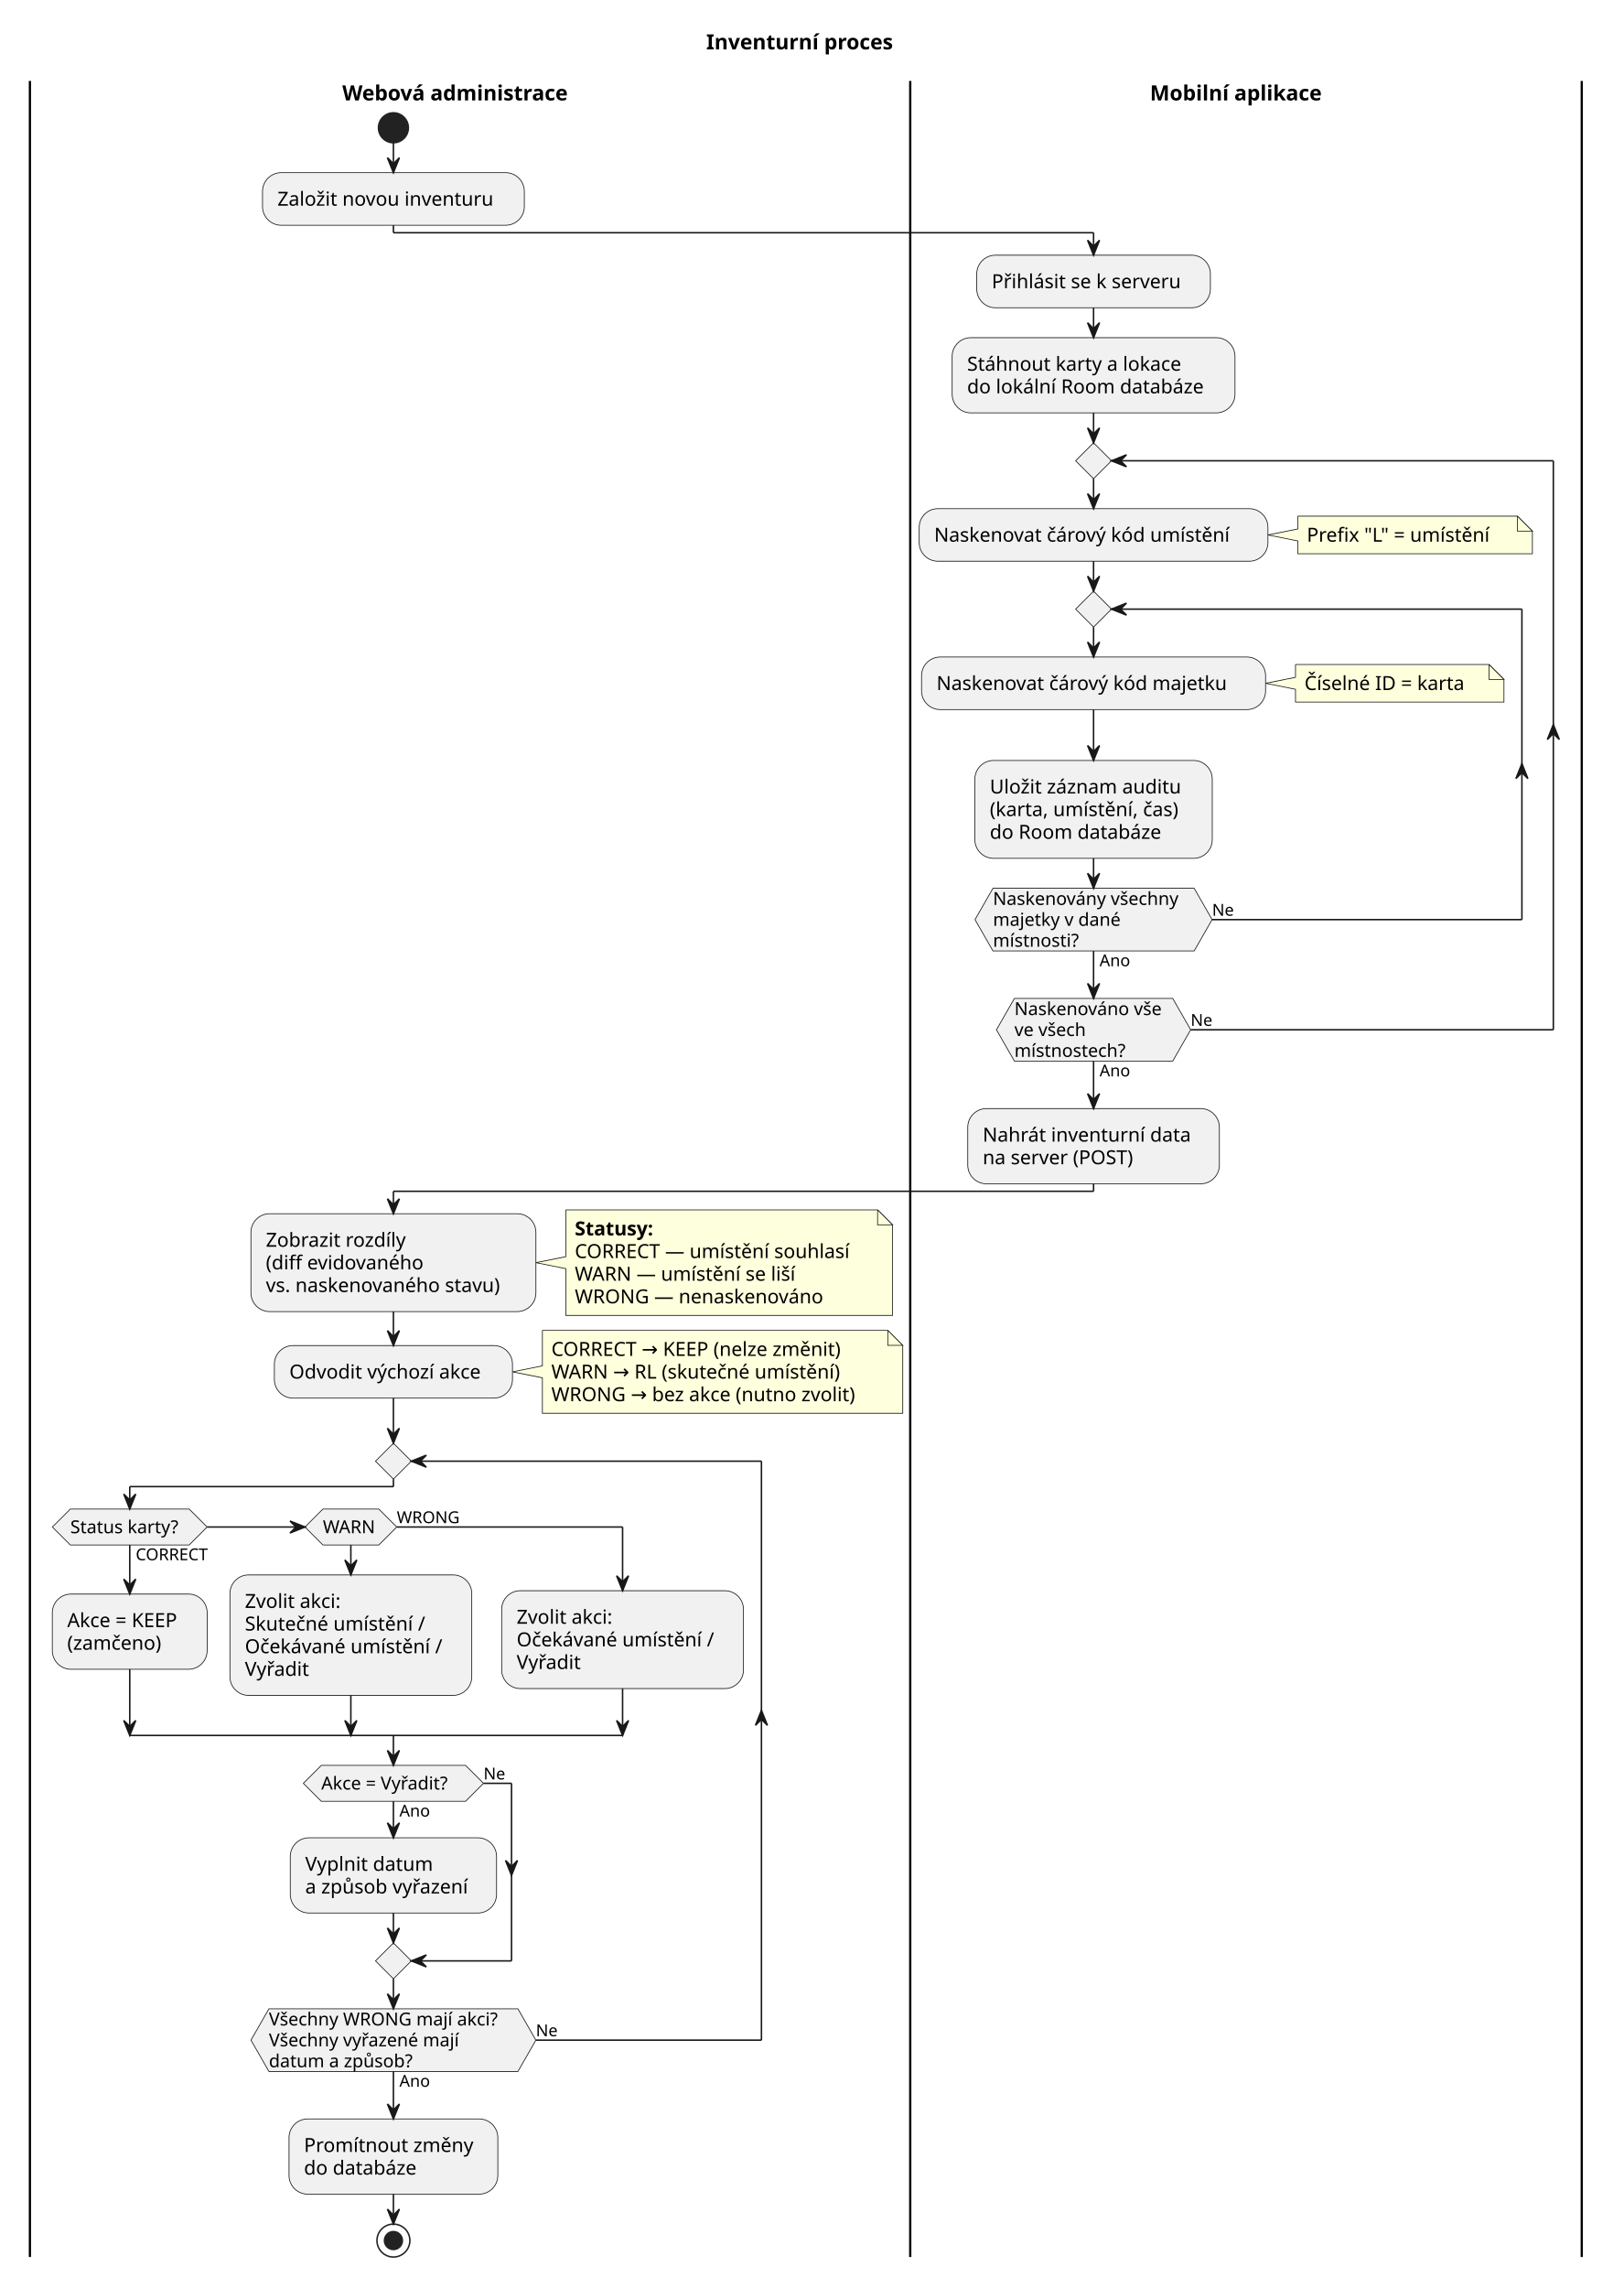
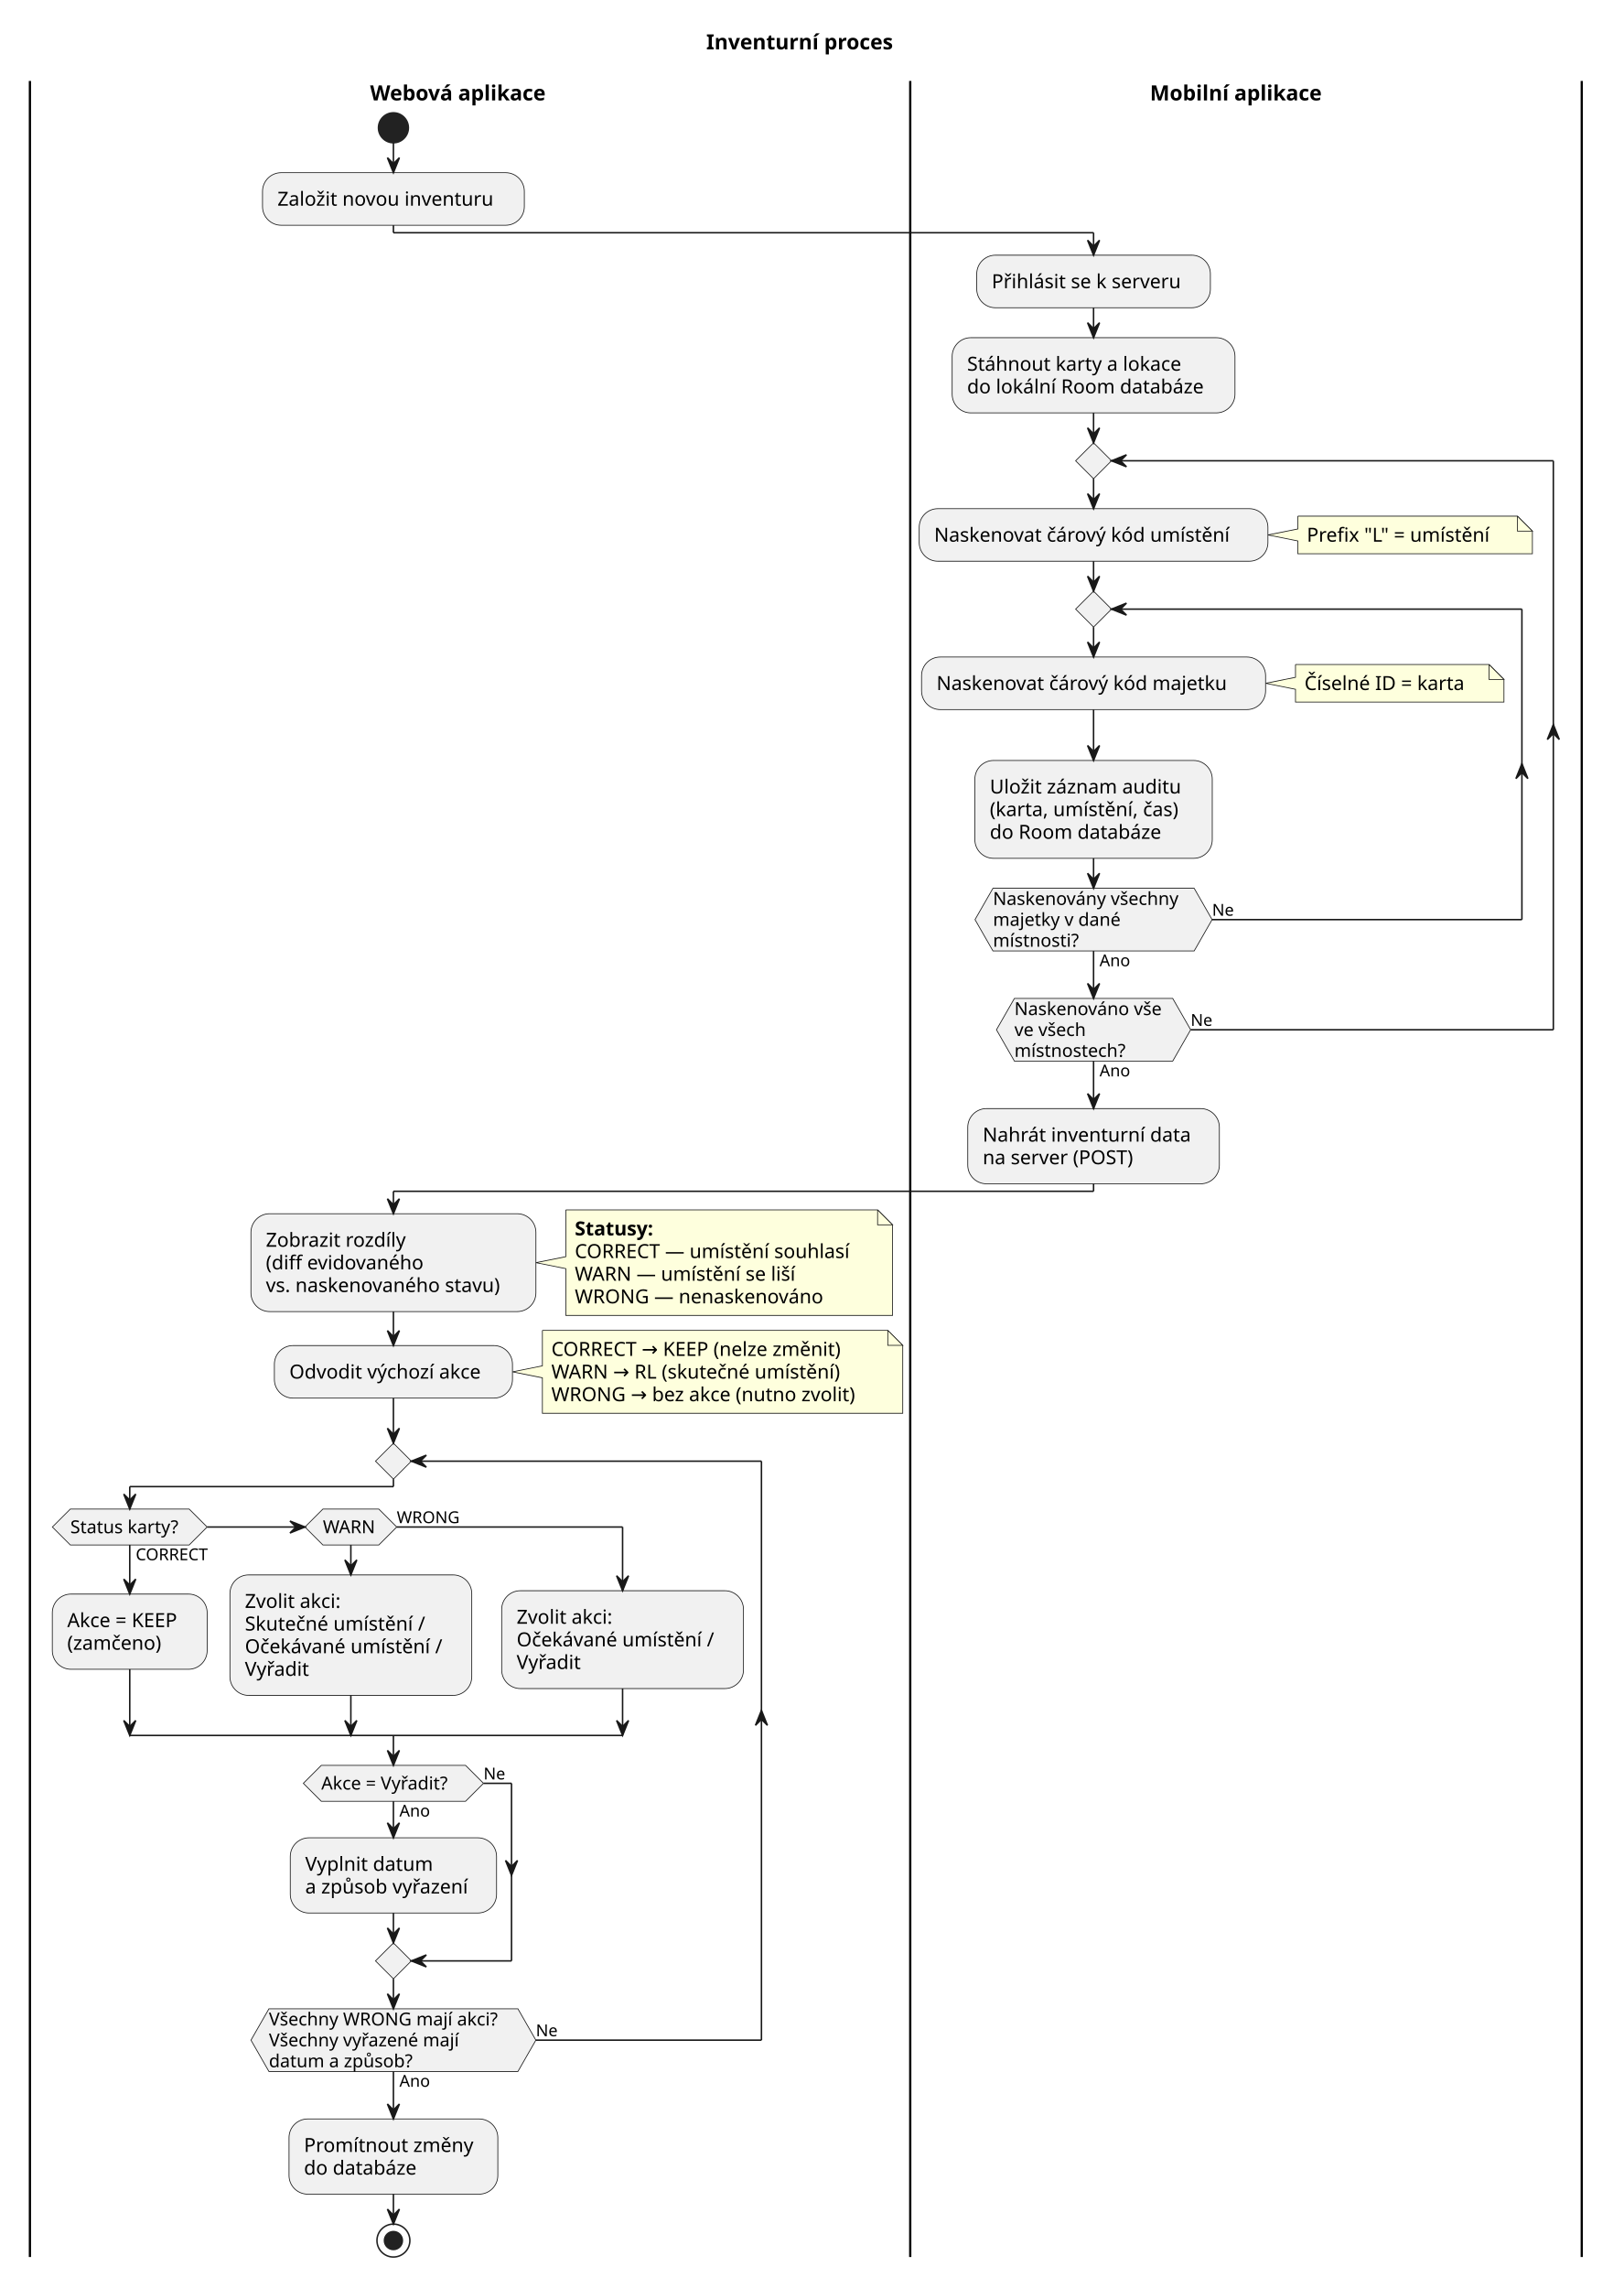
<svg xmlns="http://www.w3.org/2000/svg" contentStyleType="text/css" data-diagram-type="ACTIVITY" height="1529px" preserveAspectRatio="none" style="width:1085px;height:1529px;background:#FFFFFF;" version="1.1" viewBox="0 0 1085 1529" width="1085px" zoomAndPan="magnify">
  <defs />
  <g>
    <g class="title" data-source-line="6">
      <text fill="#000000" font-family="sans-serif" font-size="14" font-weight="700" lengthAdjust="spacing" textLength="139.638" x="472.075" y="32.995">Inventurní proces</text>
    </g>
    <rect fill="none" height="16.297" style="stroke:none;stroke-width:1;" width="1038.787" x="20" y="54.099" />
    <ellipse cx="262.989" cy="85.395" fill="#222222" rx="10" ry="10" style="stroke:#222222;stroke-width:1;" />
    <rect fill="#F1F1F1" height="35.133" rx="12.5" ry="12.5" style="stroke:#181818;stroke-width:0.5;" width="175.016" x="175.481" y="115.395" />
    <text fill="#000000" font-family="sans-serif" font-size="13" lengthAdjust="spacing" textLength="155.016" x="185.481" y="137.462">Založit novou inventuru</text>
    <path d="M378.235,808.527 L378.235,839.793 L358.235,843.793 L378.235,847.793 L378.235,879.059 A0,0 0 0 0 378.235,879.059 L596.64,879.059 A0,0 0 0 0 596.64,879.059 L596.64,818.527 L586.64,808.527 L378.235,808.527 A0,0 0 0 0 378.235,808.527" fill="#FEFFDD" style="stroke:#181818;stroke-width:0.5;" />
    <path d="M586.64,808.527 L586.64,818.527 L596.64,818.527 L586.64,808.527" fill="#FEFFDD" style="stroke:#181818;stroke-width:0.5;" />
    <text fill="#000000" font-family="sans-serif" font-size="13" font-weight="700" lengthAdjust="spacing" textLength="61.23" x="384.235" y="825.594">Statusy:</text>
    <text fill="#000000" font-family="sans-serif" font-size="13" lengthAdjust="spacing" textLength="197.406" x="384.235" y="840.727">CORRECT — umístění souhlasí</text>
    <text fill="#000000" font-family="sans-serif" font-size="13" lengthAdjust="spacing" textLength="158.647" x="384.235" y="855.86">WARN — umístění se liší</text>
    <text fill="#000000" font-family="sans-serif" font-size="13" lengthAdjust="spacing" textLength="175.97" x="384.235" y="870.993">WRONG — nenaskenováno</text>
    <rect fill="#F1F1F1" height="65.398" rx="12.5" ry="12.5" style="stroke:#181818;stroke-width:0.5;" width="190.492" x="167.743" y="811.094" />
    <text fill="#000000" font-family="sans-serif" font-size="13" lengthAdjust="spacing" textLength="101.378" x="177.743" y="833.161">Zobrazit rozdíly</text>
    <text fill="#000000" font-family="sans-serif" font-size="13" lengthAdjust="spacing" textLength="113.82" x="177.743" y="848.293">(diff evidovaného</text>
    <text fill="#000000" font-family="sans-serif" font-size="13" lengthAdjust="spacing" textLength="170.492" x="177.743" y="863.426">vs. naskenovaného stavu)</text>
    <path d="M362.569,889.059 L362.569,912.758 L342.569,916.758 L362.569,920.758 L362.569,944.457 A0,0 0 0 0 362.569,944.457 L603.458,944.457 A0,0 0 0 0 603.458,944.457 L603.458,899.059 L593.458,889.059 L362.569,889.059 A0,0 0 0 0 362.569,889.059" fill="#FEFFDD" style="stroke:#181818;stroke-width:0.5;" />
    <path d="M593.458,889.059 L593.458,899.059 L603.458,899.059 L593.458,889.059" fill="#FEFFDD" style="stroke:#181818;stroke-width:0.5;" />
    <text fill="#000000" font-family="sans-serif" font-size="13" lengthAdjust="spacing" textLength="212.069" x="368.569" y="906.125">CORRECT → KEEP (nelze změnit)</text>
    <text fill="#000000" font-family="sans-serif" font-size="13" lengthAdjust="spacing" textLength="209.6" x="368.569" y="921.258">WARN → RL (skutečné umístění)</text>
    <text fill="#000000" font-family="sans-serif" font-size="13" lengthAdjust="spacing" textLength="219.889" x="368.569" y="936.391">WRONG → bez akce (nutno zvolit)</text>
    <rect fill="#F1F1F1" height="35.133" rx="12.5" ry="12.5" style="stroke:#181818;stroke-width:0.5;" width="159.16" x="183.409" y="899.191" />
    <text fill="#000000" font-family="sans-serif" font-size="13" lengthAdjust="spacing" textLength="139.16" x="193.409" y="921.258">Odvodit výchozí akce</text>
    <polygon fill="#F1F1F1" points="47,1008.457,126.465,1008.457,138.465,1020.457,126.465,1032.457,47,1032.457,35,1020.457,47,1008.457" style="stroke:#181818;stroke-width:0.5;" />
    <text fill="#000000" font-family="sans-serif" font-size="11" lengthAdjust="spacing" textLength="52.975" x="90.732" y="1042.668">CORRECT</text>
    <text fill="#000000" font-family="sans-serif" font-size="12" lengthAdjust="spacing" textLength="79.465" x="47" y="1024.611">Status karty?</text>
    <rect fill="#F1F1F1" height="50.266" rx="12.5" ry="12.5" style="stroke:#181818;stroke-width:0.5;" width="103.516" x="34.974" y="1065.262" />
    <text fill="#000000" font-family="sans-serif" font-size="13" lengthAdjust="spacing" textLength="83.516" x="44.974" y="1087.329">Akce = KEEP</text>
    <text fill="#000000" font-family="sans-serif" font-size="13" lengthAdjust="spacing" textLength="68.936" x="44.974" y="1102.461">(zamčeno)</text>
    <polygon fill="#F1F1F1" points="215.837,1008.457,253.226,1008.457,265.226,1020.457,253.226,1032.457,215.837,1032.457,203.837,1020.457,215.837,1008.457" style="stroke:#181818;stroke-width:0.5;" />
    <text fill="#000000" font-family="sans-serif" font-size="12" lengthAdjust="spacing" textLength="37.389" x="215.837" y="1024.611">WARN</text>
    <text fill="#000000" font-family="sans-serif" font-size="11" lengthAdjust="spacing" textLength="43.93" x="265.226" y="1017.863">WRONG</text>
    <rect fill="#F1F1F1" height="80.531" rx="12.5" ry="12.5" style="stroke:#181818;stroke-width:0.5;" width="161.648" x="153.708" y="1052.457" />
    <text fill="#000000" font-family="sans-serif" font-size="13" lengthAdjust="spacing" textLength="71.64" x="163.708" y="1074.524">Zvolit akci:</text>
    <text fill="#000000" font-family="sans-serif" font-size="13" lengthAdjust="spacing" textLength="129.378" x="163.708" y="1089.657">Skutečné umístění /</text>
    <text fill="#000000" font-family="sans-serif" font-size="13" lengthAdjust="spacing" textLength="141.648" x="163.708" y="1104.79">Očekávané umístění /</text>
    <text fill="#000000" font-family="sans-serif" font-size="13" lengthAdjust="spacing" textLength="46.858" x="163.708" y="1119.922">Vyřadit</text>
    <rect fill="#F1F1F1" height="65.398" rx="12.5" ry="12.5" style="stroke:#181818;stroke-width:0.5;" width="161.648" x="335.356" y="1063.023" />
    <text fill="#000000" font-family="sans-serif" font-size="13" lengthAdjust="spacing" textLength="71.64" x="345.356" y="1085.09">Zvolit akci:</text>
    <text fill="#000000" font-family="sans-serif" font-size="13" lengthAdjust="spacing" textLength="141.648" x="345.356" y="1100.223">Očekávané umístění /</text>
    <text fill="#000000" font-family="sans-serif" font-size="13" lengthAdjust="spacing" textLength="46.858" x="345.356" y="1115.356">Vyřadit</text>
    <rect fill="#F1F1F1" height="50.266" rx="12.5" ry="12.5" style="stroke:#181818;stroke-width:0.5;" width="137.895" x="194.041" y="1228.145" />
    <text fill="#000000" font-family="sans-serif" font-size="13" lengthAdjust="spacing" textLength="91.749" x="204.041" y="1250.211">Vyplnit datum</text>
    <text fill="#000000" font-family="sans-serif" font-size="13" lengthAdjust="spacing" textLength="117.895" x="204.041" y="1265.344">a způsob vyřazení</text>
    <polygon fill="#F1F1F1" points="214.766,1179.742,311.212,1179.742,323.212,1191.742,311.212,1203.742,214.766,1203.742,202.766,1191.742,214.766,1179.742" style="stroke:#181818;stroke-width:0.5;" />
    <text fill="#000000" font-family="sans-serif" font-size="11" lengthAdjust="spacing" textLength="21.227" x="266.989" y="1213.953">Ano</text>
    <text fill="#000000" font-family="sans-serif" font-size="12" lengthAdjust="spacing" textLength="96.445" x="214.766" y="1195.897">Akce = Vyřadit?</text>
    <text fill="#000000" font-family="sans-serif" font-size="11" lengthAdjust="spacing" textLength="14.996" x="323.212" y="1189.148">Ne</text>
    <polygon fill="#F1F1F1" points="262.989,1298.41,274.989,1310.41,262.989,1322.41,250.989,1310.41,262.989,1298.41" style="stroke:#181818;stroke-width:0.5;" />
    <polygon fill="#F1F1F1" points="262.989,964.457,274.989,976.457,262.989,988.457,250.989,976.457,262.989,964.457" style="stroke:#181818;stroke-width:0.5;" />
    <polygon fill="#F1F1F1" points="179.771,1342.41,346.207,1342.41,358.207,1363.363,346.207,1384.316,179.771,1384.316,167.771,1363.363,179.771,1342.41" style="stroke:#181818;stroke-width:0.5;" />
    <text fill="#000000" font-family="sans-serif" font-size="11" lengthAdjust="spacing" textLength="21.227" x="266.989" y="1394.527">Ano</text>
    <text fill="#000000" font-family="sans-serif" font-size="12" lengthAdjust="spacing" textLength="166.435" x="179.771" y="1353.549">Všechny WRONG mají akci?</text>
    <text fill="#000000" font-family="sans-serif" font-size="12" lengthAdjust="spacing" textLength="139.254" x="179.771" y="1367.518">Všechny vyřazené mají</text>
    <text fill="#000000" font-family="sans-serif" font-size="12" lengthAdjust="spacing" textLength="103.055" x="179.771" y="1381.486">datum a způsob?</text>
    <text fill="#000000" font-family="sans-serif" font-size="11" lengthAdjust="spacing" textLength="14.996" x="358.207" y="1360.769">Ne</text>
    <rect fill="#F1F1F1" height="50.266" rx="12.5" ry="12.5" style="stroke:#181818;stroke-width:0.5;" width="139.59" x="193.194" y="1416.027" />
    <text fill="#000000" font-family="sans-serif" font-size="13" lengthAdjust="spacing" textLength="119.59" x="203.194" y="1438.094">Promítnout změny</text>
    <text fill="#000000" font-family="sans-serif" font-size="13" lengthAdjust="spacing" textLength="80.66" x="203.194" y="1453.227">do databáze</text>
    <ellipse cx="262.989" cy="1497.293" fill="none" rx="11" ry="11" style="stroke:#222222;stroke-width:1;" />
    <ellipse cx="262.989" cy="1497.293" fill="#222222" rx="6" ry="6" style="stroke:#222222;stroke-width:1;" />
    <line style="stroke:#000000;stroke-width:1.5;" x1="20" x2="20" y1="54.099" y2="1508.293" />
    <rect fill="#F1F1F1" height="35.133" rx="12.5" ry="12.5" style="stroke:#181818;stroke-width:0.5;" width="156.183" x="652.918" y="170.528" />
    <text fill="#000000" font-family="sans-serif" font-size="13" lengthAdjust="spacing" textLength="136.183" x="662.918" y="192.595">Přihlásit se k serveru</text>
    <rect fill="#F1F1F1" height="50.266" rx="12.5" ry="12.5" style="stroke:#181818;stroke-width:0.5;" width="189.051" x="636.484" y="225.661" />
    <text fill="#000000" font-family="sans-serif" font-size="13" lengthAdjust="spacing" textLength="155.283" x="646.484" y="247.728">Stáhnout karty a lokace</text>
    <text fill="#000000" font-family="sans-serif" font-size="13" lengthAdjust="spacing" textLength="169.051" x="646.484" y="262.861">do lokální Room databáze</text>
    <path d="M867.561,344.927 L867.561,353.493 L847.561,357.493 L867.561,361.493 L867.561,370.06 A0,0 0 0 0 867.561,370.06 L1024.351,370.06 A0,0 0 0 0 1024.351,370.06 L1024.351,354.927 L1014.351,344.927 L867.561,344.927 A0,0 0 0 0 867.561,344.927" fill="#FEFFDD" style="stroke:#181818;stroke-width:0.5;" />
    <path d="M1014.351,344.927 L1014.351,354.927 L1024.351,354.927 L1014.351,344.927" fill="#FEFFDD" style="stroke:#181818;stroke-width:0.5;" />
    <text fill="#000000" font-family="sans-serif" font-size="13" lengthAdjust="spacing" textLength="135.789" x="873.561" y="361.994">Prefix "L" = umístění</text>
    <rect fill="#F1F1F1" height="35.133" rx="12.5" ry="12.5" style="stroke:#181818;stroke-width:0.5;" width="233.103" x="614.458" y="339.927" />
    <text fill="#000000" font-family="sans-serif" font-size="13" lengthAdjust="spacing" textLength="213.103" x="624.458" y="361.994">Naskenovat čárový kód umístění</text>
    <path d="M865.997,444.06 L865.997,452.626 L845.997,456.626 L865.997,460.626 L865.997,469.192 A0,0 0 0 0 865.997,469.192 L1005.342,469.192 A0,0 0 0 0 1005.342,469.192 L1005.342,454.06 L995.342,444.06 L865.997,444.06 A0,0 0 0 0 865.997,444.06" fill="#FEFFDD" style="stroke:#181818;stroke-width:0.5;" />
    <path d="M995.342,444.06 L995.342,454.06 L1005.342,454.06 L995.342,444.06" fill="#FEFFDD" style="stroke:#181818;stroke-width:0.5;" />
    <text fill="#000000" font-family="sans-serif" font-size="13" lengthAdjust="spacing" textLength="118.346" x="871.997" y="461.127">Číselné ID = karta</text>
    <rect fill="#F1F1F1" height="35.133" rx="12.5" ry="12.5" style="stroke:#181818;stroke-width:0.5;" width="229.974" x="616.023" y="439.06" />
    <text fill="#000000" font-family="sans-serif" font-size="13" lengthAdjust="spacing" textLength="209.974" x="626.023" y="461.127">Naskenovat čárový kód majetku</text>
    <rect fill="#F1F1F1" height="65.398" rx="12.5" ry="12.5" style="stroke:#181818;stroke-width:0.5;" width="158.696" x="651.662" y="508.196" />
    <text fill="#000000" font-family="sans-serif" font-size="13" lengthAdjust="spacing" textLength="136.767" x="661.662" y="530.263">Uložit záznam auditu</text>
    <text fill="#000000" font-family="sans-serif" font-size="13" lengthAdjust="spacing" textLength="138.696" x="661.662" y="545.396">(karta, umístění, čas)</text>
    <text fill="#000000" font-family="sans-serif" font-size="13" lengthAdjust="spacing" textLength="122.395" x="661.662" y="560.529">do Room databáze</text>
    <polygon fill="#F1F1F1" points="731.01,395.06,743.01,407.06,731.01,419.06,719.01,407.06,731.01,395.06" style="stroke:#181818;stroke-width:0.5;" />
    <polygon fill="#F1F1F1" points="663.768,593.595,798.252,593.595,810.252,614.548,798.252,635.501,663.768,635.501,651.768,614.548,663.768,593.595" style="stroke:#181818;stroke-width:0.5;" />
    <text fill="#000000" font-family="sans-serif" font-size="11" lengthAdjust="spacing" textLength="21.227" x="735.01" y="645.711">Ano</text>
    <text fill="#000000" font-family="sans-serif" font-size="12" lengthAdjust="spacing" textLength="134.484" x="663.768" y="604.733">Naskenovány všechny</text>
    <text fill="#000000" font-family="sans-serif" font-size="12" lengthAdjust="spacing" textLength="93.205" x="663.768" y="618.702">majetky v dané</text>
    <text fill="#000000" font-family="sans-serif" font-size="12" lengthAdjust="spacing" textLength="61.588" x="663.768" y="632.671">místnosti?</text>
    <text fill="#000000" font-family="sans-serif" font-size="11" lengthAdjust="spacing" textLength="14.996" x="810.252" y="611.954">Ne</text>
    <polygon fill="#F1F1F1" points="731.01,295.927,743.01,307.927,731.01,319.927,719.01,307.927,731.01,295.927" style="stroke:#181818;stroke-width:0.5;" />
    <polygon fill="#F1F1F1" points="678.102,667.211,783.917,667.211,795.917,688.165,783.917,709.118,678.102,709.118,666.102,688.165,678.102,667.211" style="stroke:#181818;stroke-width:0.5;" />
    <text fill="#000000" font-family="sans-serif" font-size="11" lengthAdjust="spacing" textLength="21.227" x="735.01" y="719.328">Ano</text>
    <text fill="#000000" font-family="sans-serif" font-size="12" lengthAdjust="spacing" textLength="105.814" x="678.102" y="678.35">Naskenováno vše</text>
    <text fill="#000000" font-family="sans-serif" font-size="12" lengthAdjust="spacing" textLength="53.238" x="678.102" y="692.319">ve všech</text>
    <text fill="#000000" font-family="sans-serif" font-size="12" lengthAdjust="spacing" textLength="79.84" x="678.102" y="706.288">místnostech?</text>
    <text fill="#000000" font-family="sans-serif" font-size="11" lengthAdjust="spacing" textLength="14.996" x="795.917" y="685.57">Ne</text>
    <rect fill="#F1F1F1" height="50.266" rx="12.5" ry="12.5" style="stroke:#181818;stroke-width:0.5;" width="168.199" x="646.91" y="740.828" />
    <text fill="#000000" font-family="sans-serif" font-size="13" lengthAdjust="spacing" textLength="148.199" x="656.91" y="762.895">Nahrát inventurní data</text>
    <text fill="#000000" font-family="sans-serif" font-size="13" lengthAdjust="spacing" textLength="110.03" x="656.91" y="778.028">na server (POST)</text>
    <line style="stroke:#000000;stroke-width:1.5;" x1="608.458" x2="608.458" y1="54.099" y2="1508.293" />
    <line style="stroke:#000000;stroke-width:1.5;" x1="1057.351" x2="1057.351" y1="54.099" y2="1508.293" />
    <line style="stroke:#181818;stroke-width:1;" x1="262.989" x2="262.989" y1="95.395" y2="115.395" />
    <polygon fill="#181818" points="258.989,105.395,262.989,115.395,266.989,105.395,262.989,109.395" style="stroke:#181818;stroke-width:1;" />
    <line style="stroke:#181818;stroke-width:1;" x1="262.989" x2="262.989" y1="876.492" y2="899.191" />
    <polygon fill="#181818" points="258.989,889.191,262.989,899.191,266.989,889.191,262.989,893.191" style="stroke:#181818;stroke-width:1;" />
    <line style="stroke:#181818;stroke-width:1;" x1="86.732" x2="86.732" y1="1032.457" y2="1065.262" />
    <polygon fill="#181818" points="82.732,1055.262,86.732,1065.262,90.732,1055.262,86.732,1059.262" style="stroke:#181818;stroke-width:1;" />
    <line style="stroke:#181818;stroke-width:1;" x1="86.732" x2="86.732" y1="1115.527" y2="1159.742" />
    <polygon fill="#181818" points="82.732,1149.742,86.732,1159.742,90.732,1149.742,86.732,1153.742" style="stroke:#181818;stroke-width:1;" />
    <line style="stroke:#181818;stroke-width:1;" x1="234.531" x2="234.531" y1="1032.457" y2="1052.457" />
    <polygon fill="#181818" points="230.531,1042.457,234.531,1052.457,238.531,1042.457,234.531,1046.457" style="stroke:#181818;stroke-width:1;" />
    <line style="stroke:#181818;stroke-width:1;" x1="234.531" x2="234.531" y1="1132.988" y2="1159.742" />
    <polygon fill="#181818" points="230.531,1149.742,234.531,1159.742,238.531,1149.742,234.531,1153.742" style="stroke:#181818;stroke-width:1;" />
    <line style="stroke:#181818;stroke-width:1;" x1="138.465" x2="203.837" y1="1020.457" y2="1020.457" />
    <polygon fill="#181818" points="193.837,1016.457,203.837,1020.457,193.837,1024.457,197.837,1020.457" style="stroke:#181818;stroke-width:1;" />
    <line style="stroke:#181818;stroke-width:1;" x1="262.989" x2="262.989" y1="988.457" y2="993.457" />
    <line style="stroke:#181818;stroke-width:1;" x1="262.989" x2="86.732" y1="993.457" y2="993.457" />
    <line style="stroke:#181818;stroke-width:1;" x1="86.732" x2="86.732" y1="993.457" y2="1008.457" />
    <polygon fill="#181818" points="82.732,998.457,86.732,1008.457,90.732,998.457,86.732,1002.457" style="stroke:#181818;stroke-width:1;" />
    <line style="stroke:#181818;stroke-width:1;" x1="265.226" x2="416.179" y1="1020.457" y2="1020.457" />
    <line style="stroke:#181818;stroke-width:1;" x1="416.179" x2="416.179" y1="1020.457" y2="1063.023" />
    <polygon fill="#181818" points="412.179,1053.023,416.179,1063.023,420.179,1053.023,416.179,1057.023" style="stroke:#181818;stroke-width:1;" />
    <line style="stroke:#181818;stroke-width:1;" x1="416.179" x2="416.179" y1="1128.422" y2="1159.742" />
    <polygon fill="#181818" points="412.179,1149.742,416.179,1159.742,420.179,1149.742,416.179,1153.742" style="stroke:#181818;stroke-width:1;" />
    <line style="stroke:#181818;stroke-width:1;" x1="86.732" x2="416.179" y1="1159.742" y2="1159.742" />
    <line style="stroke:#181818;stroke-width:1;" x1="262.989" x2="262.989" y1="1203.742" y2="1228.145" />
    <polygon fill="#181818" points="258.989,1218.145,262.989,1228.145,266.989,1218.145,262.989,1222.145" style="stroke:#181818;stroke-width:1;" />
    <line style="stroke:#181818;stroke-width:1;" x1="323.212" x2="341.936" y1="1191.742" y2="1191.742" />
    <polygon fill="#181818" points="337.936,1243.277,341.936,1253.277,345.936,1243.277,341.936,1247.277" style="stroke:#181818;stroke-width:1;" />
    <line style="stroke:#181818;stroke-width:1;" x1="341.936" x2="341.936" y1="1191.742" y2="1310.41" />
    <line style="stroke:#181818;stroke-width:1;" x1="341.936" x2="274.989" y1="1310.41" y2="1310.41" />
    <polygon fill="#181818" points="284.989,1306.41,274.989,1310.41,284.989,1314.41,280.989,1310.41" style="stroke:#181818;stroke-width:1;" />
    <line style="stroke:#181818;stroke-width:1;" x1="262.989" x2="262.989" y1="1278.41" y2="1298.41" />
    <polygon fill="#181818" points="258.989,1288.41,262.989,1298.41,266.989,1288.41,262.989,1292.41" style="stroke:#181818;stroke-width:1;" />
    <line style="stroke:#181818;stroke-width:1;" x1="262.989" x2="262.989" y1="1159.742" y2="1179.742" />
    <polygon fill="#181818" points="258.989,1169.742,262.989,1179.742,266.989,1169.742,262.989,1173.742" style="stroke:#181818;stroke-width:1;" />
    <line style="stroke:#181818;stroke-width:1;" x1="358.207" x2="509.003" y1="1363.363" y2="1363.363" />
    <polygon fill="#181818" points="505.003,1152.988,509.003,1142.988,513.003,1152.988,509.003,1148.988" style="stroke:#181818;stroke-width:1;" />
    <line style="stroke:#181818;stroke-width:1;" x1="509.003" x2="509.003" y1="976.457" y2="1363.363" />
    <line style="stroke:#181818;stroke-width:1;" x1="509.003" x2="274.989" y1="976.457" y2="976.457" />
    <polygon fill="#181818" points="284.989,972.457,274.989,976.457,284.989,980.457,280.989,976.457" style="stroke:#181818;stroke-width:1;" />
    <line style="stroke:#181818;stroke-width:1;" x1="262.989" x2="262.989" y1="1322.41" y2="1342.41" />
    <polygon fill="#181818" points="258.989,1332.41,262.989,1342.41,266.989,1332.41,262.989,1336.41" style="stroke:#181818;stroke-width:1;" />
    <line style="stroke:#181818;stroke-width:1;" x1="262.989" x2="262.989" y1="934.324" y2="964.457" />
    <polygon fill="#181818" points="258.989,954.457,262.989,964.457,266.989,954.457,262.989,958.457" style="stroke:#181818;stroke-width:1;" />
    <line style="stroke:#181818;stroke-width:1;" x1="262.989" x2="262.989" y1="1384.316" y2="1416.027" />
    <polygon fill="#181818" points="258.989,1406.027,262.989,1416.027,266.989,1406.027,262.989,1410.027" style="stroke:#181818;stroke-width:1;" />
    <line style="stroke:#181818;stroke-width:1;" x1="262.989" x2="262.989" y1="1466.293" y2="1486.293" />
    <polygon fill="#181818" points="258.989,1476.293,262.989,1486.293,266.989,1476.293,262.989,1480.293" style="stroke:#181818;stroke-width:1;" />
    <line style="stroke:#181818;stroke-width:1;" x1="731.01" x2="731.01" y1="205.661" y2="225.661" />
    <polygon fill="#181818" points="727.01,215.661,731.01,225.661,735.01,215.661,731.01,219.661" style="stroke:#181818;stroke-width:1;" />
    <line style="stroke:#181818;stroke-width:1;" x1="731.01" x2="731.01" y1="474.192" y2="508.196" />
    <polygon fill="#181818" points="727.01,498.196,731.01,508.196,735.01,498.196,731.01,502.196" style="stroke:#181818;stroke-width:1;" />
    <line style="stroke:#181818;stroke-width:1;" x1="731.01" x2="731.01" y1="419.06" y2="439.06" />
    <polygon fill="#181818" points="727.01,429.06,731.01,439.06,735.01,429.06,731.01,433.06" style="stroke:#181818;stroke-width:1;" />
    <line style="stroke:#181818;stroke-width:1;" x1="810.252" x2="1017.342" y1="614.548" y2="614.548" />
    <polygon fill="#181818" points="1013.342,520.306,1017.342,510.306,1021.342,520.306,1017.342,516.306" style="stroke:#181818;stroke-width:1;" />
    <line style="stroke:#181818;stroke-width:1;" x1="1017.342" x2="1017.342" y1="407.06" y2="614.548" />
    <line style="stroke:#181818;stroke-width:1;" x1="1017.342" x2="743.01" y1="407.06" y2="407.06" />
    <polygon fill="#181818" points="753.01,403.06,743.01,407.06,753.01,411.06,749.01,407.06" style="stroke:#181818;stroke-width:1;" />
    <line style="stroke:#181818;stroke-width:1;" x1="731.01" x2="731.01" y1="573.595" y2="593.595" />
    <polygon fill="#181818" points="727.01,583.595,731.01,593.595,735.01,583.595,731.01,587.595" style="stroke:#181818;stroke-width:1;" />
    <line style="stroke:#181818;stroke-width:1;" x1="731.01" x2="731.01" y1="375.06" y2="395.06" />
    <polygon fill="#181818" points="727.01,385.06,731.01,395.06,735.01,385.06,731.01,389.06" style="stroke:#181818;stroke-width:1;" />
    <line style="stroke:#181818;stroke-width:1;" x1="731.01" x2="731.01" y1="319.927" y2="339.927" />
    <polygon fill="#181818" points="727.01,329.927,731.01,339.927,735.01,329.927,731.01,333.927" style="stroke:#181818;stroke-width:1;" />
    <line style="stroke:#181818;stroke-width:1;" x1="795.917" x2="1038.351" y1="688.165" y2="688.165" />
    <polygon fill="#181818" points="1034.351,494.192,1038.351,484.192,1042.351,494.192,1038.351,490.192" style="stroke:#181818;stroke-width:1;" />
    <line style="stroke:#181818;stroke-width:1;" x1="1038.351" x2="1038.351" y1="307.927" y2="688.165" />
    <line style="stroke:#181818;stroke-width:1;" x1="1038.351" x2="743.01" y1="307.927" y2="307.927" />
    <polygon fill="#181818" points="753.01,303.927,743.01,307.927,753.01,311.927,749.01,307.927" style="stroke:#181818;stroke-width:1;" />
    <line style="stroke:#181818;stroke-width:1;" x1="731.01" x2="731.01" y1="635.501" y2="667.211" />
    <polygon fill="#181818" points="727.01,657.211,731.01,667.211,735.01,657.211,731.01,661.211" style="stroke:#181818;stroke-width:1;" />
    <line style="stroke:#181818;stroke-width:1;" x1="731.01" x2="731.01" y1="275.927" y2="295.927" />
    <polygon fill="#181818" points="727.01,285.927,731.01,295.927,735.01,285.927,731.01,289.927" style="stroke:#181818;stroke-width:1;" />
    <line style="stroke:#181818;stroke-width:1;" x1="731.01" x2="731.01" y1="709.118" y2="740.828" />
    <polygon fill="#181818" points="727.01,730.828,731.01,740.828,735.01,730.828,731.01,734.828" style="stroke:#181818;stroke-width:1;" />
    <line style="stroke:#181818;stroke-width:1;" x1="262.989" x2="262.989" y1="150.528" y2="155.528" />
    <line style="stroke:#181818;stroke-width:1;" x1="262.989" x2="731.01" y1="155.528" y2="155.528" />
    <line style="stroke:#181818;stroke-width:1;" x1="731.01" x2="731.01" y1="155.528" y2="170.528" />
    <polygon fill="#181818" points="727.01,160.528,731.01,170.528,735.01,160.528,731.01,164.528" style="stroke:#181818;stroke-width:1;" />
    <line style="stroke:#181818;stroke-width:1;" x1="731.01" x2="731.01" y1="791.094" y2="796.094" />
    <line style="stroke:#181818;stroke-width:1;" x1="731.01" x2="262.989" y1="796.094" y2="796.094" />
    <line style="stroke:#181818;stroke-width:1;" x1="262.989" x2="262.989" y1="796.094" y2="811.094" />
    <polygon fill="#181818" points="258.989,801.094,262.989,811.094,266.989,801.094,262.989,805.094" style="stroke:#181818;stroke-width:1;" />
-     <text fill="#000000" font-family="sans-serif" font-size="14" font-weight="700" lengthAdjust="spacing" textLength="170.816" x="228.821" y="67.094">Webová administrace</text>
+     <text fill="#000000" font-family="sans-serif" font-size="14" font-weight="700" lengthAdjust="spacing" textLength="133.643" x="247.408" y="67.094">Webová aplikace</text>
    <text fill="#000000" font-family="sans-serif" font-size="14" font-weight="700" lengthAdjust="spacing" textLength="128.427" x="768.691" y="67.094">Mobilní aplikace</text>
  </g>
</svg>
